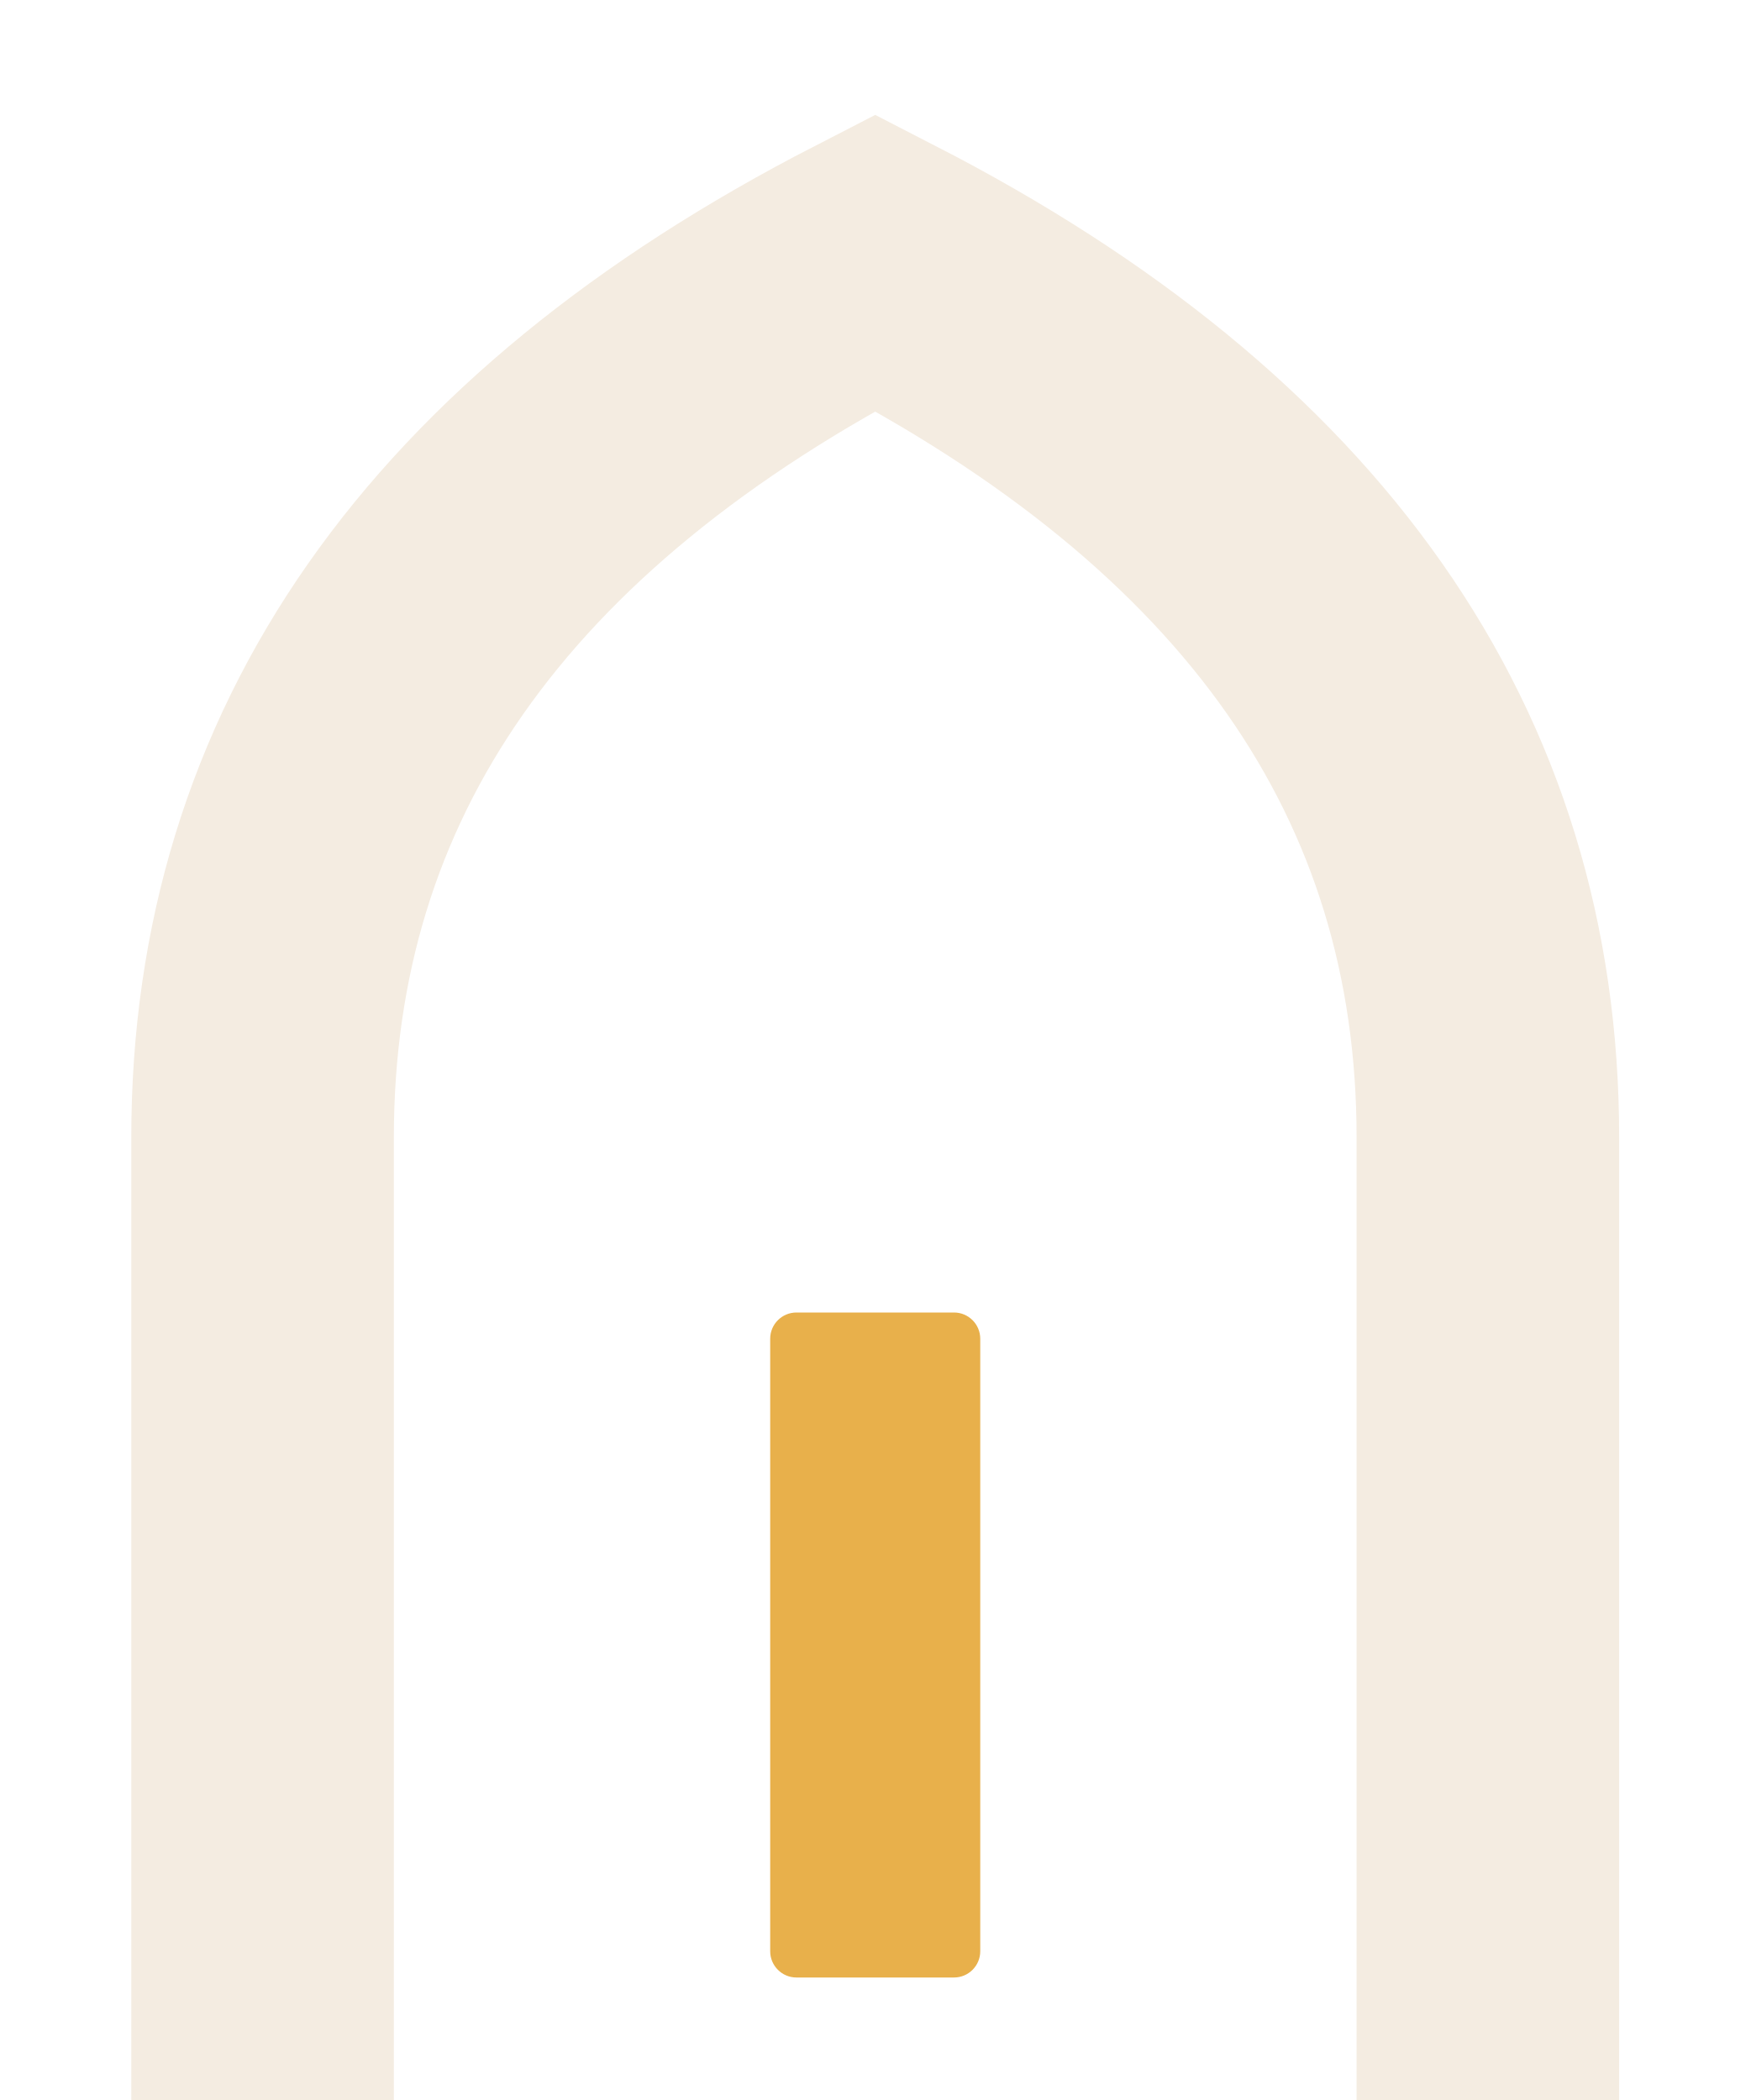
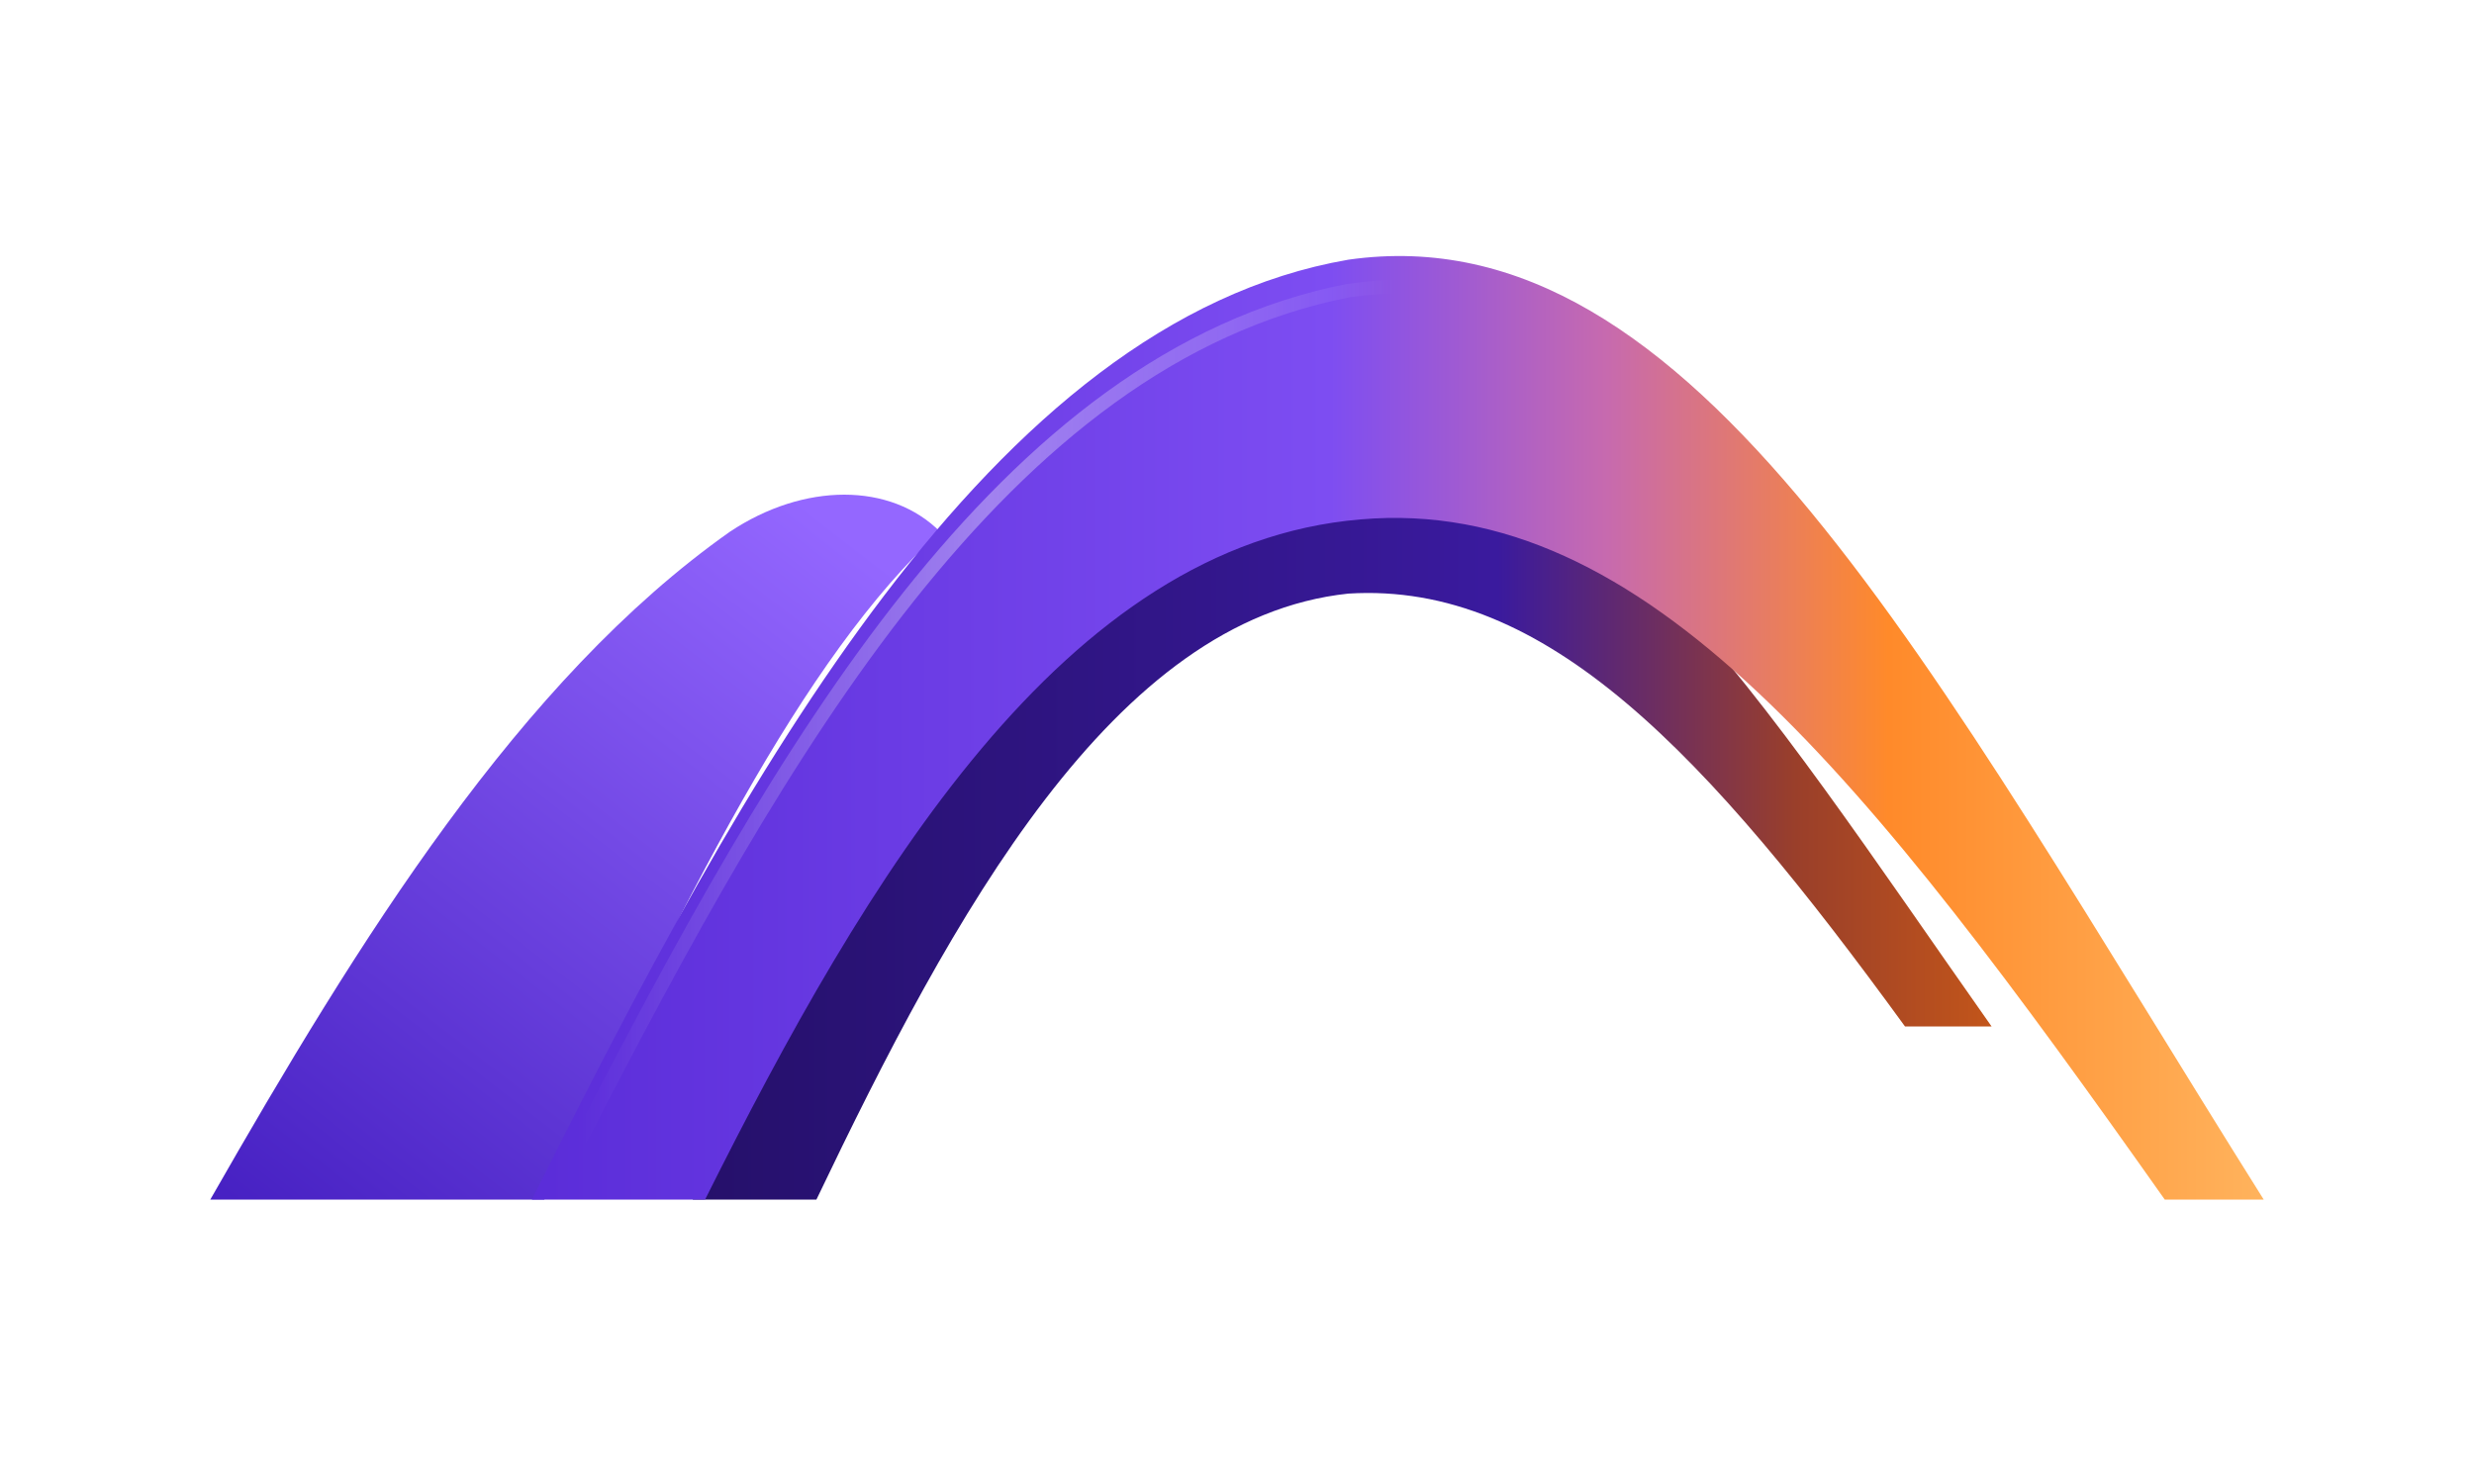
- <svg xmlns="http://www.w3.org/2000/svg" viewBox="0 0 200 240" width="200" height="240" role="img" aria-label="WAMD ARC">
-   <path d="M 30 240 L 30 130 Q 30 66 100 30 Q 170 66 170 130 L 170 240" fill="none" stroke="#F4ECE1" stroke-width="30" stroke-linejoin="miter" stroke-miterlimit="10" />
-   <rect x="88" y="150" width="24" height="76" rx="3" fill="#E8B04B" />
+ <svg xmlns="http://www.w3.org/2000/svg" viewBox="0 0 400 240">
+   <defs>
+     <linearGradient id="ma" x1="0" y1="0" x2="1" y2="0">
+       <stop offset="0" stop-color="#5A2CD8" />
+       <stop offset=".46" stop-color="#7D4DF2" />
+       <stop offset=".62" stop-color="#C76AAE" />
+       <stop offset=".78" stop-color="#FF8A2A" />
+       <stop offset="1" stop-color="#FFB45E" />
+     </linearGradient>
+     <linearGradient id="mb" x1="0" y1="1" x2=".8" y2="0">
+       <stop offset="0" stop-color="#4620C2" />
+       <stop offset="1" stop-color="#9467FF" />
+     </linearGradient>
+     <linearGradient id="mc" x1="0" y1="0" x2="1" y2="0">
+       <stop offset="0" stop-color="#25106A" />
+       <stop offset=".62" stop-color="#3A1A9E" />
+       <stop offset=".85" stop-color="#9A3F2A" />
+       <stop offset="1" stop-color="#C2551A" />
+     </linearGradient>
+     <linearGradient id="mh" x1="0" y1="0" x2="1" y2="0">
+       <stop offset="0" stop-color="#fff" stop-opacity="0" />
+       <stop offset=".35" stop-color="#fff" stop-opacity=".35" />
+       <stop offset=".55" stop-color="#fff" stop-opacity=".18" />
+       <stop offset=".7" stop-color="#fff" stop-opacity="0" />
+     </linearGradient>
+   </defs>
+   <g transform="translate(20 14) scale(1)">
+     <path d="M 92 180 C 120 120, 150 62, 196 56 C 236 52, 264 98, 302 152 L 288 152 C 256 108, 230 80, 198 82 C 160 86, 134 134, 112 180 Z" fill="url(#mc)" />
+     <path d="M 14 180 C 38 138, 64 96, 98 72 C 110 64, 124 64, 132 72 C 110 92, 90 132, 68 180 Z" fill="url(#mb)" />
+     <path d="M 66 180 C 100 112, 140 38, 198 28 C 254 20, 292 94, 346 180 L 330 180 C 282 112, 246 66, 200 70 C 152 74, 120 128, 94 180 Z" fill="url(#ma)" />
+     <path d="M 74 170 C 106 108, 142 44, 198 33 C 226 29, 246 42, 262 62" fill="none" stroke="url(#mh)" stroke-width="2.2" stroke-linecap="round" />
+   </g>
</svg>
